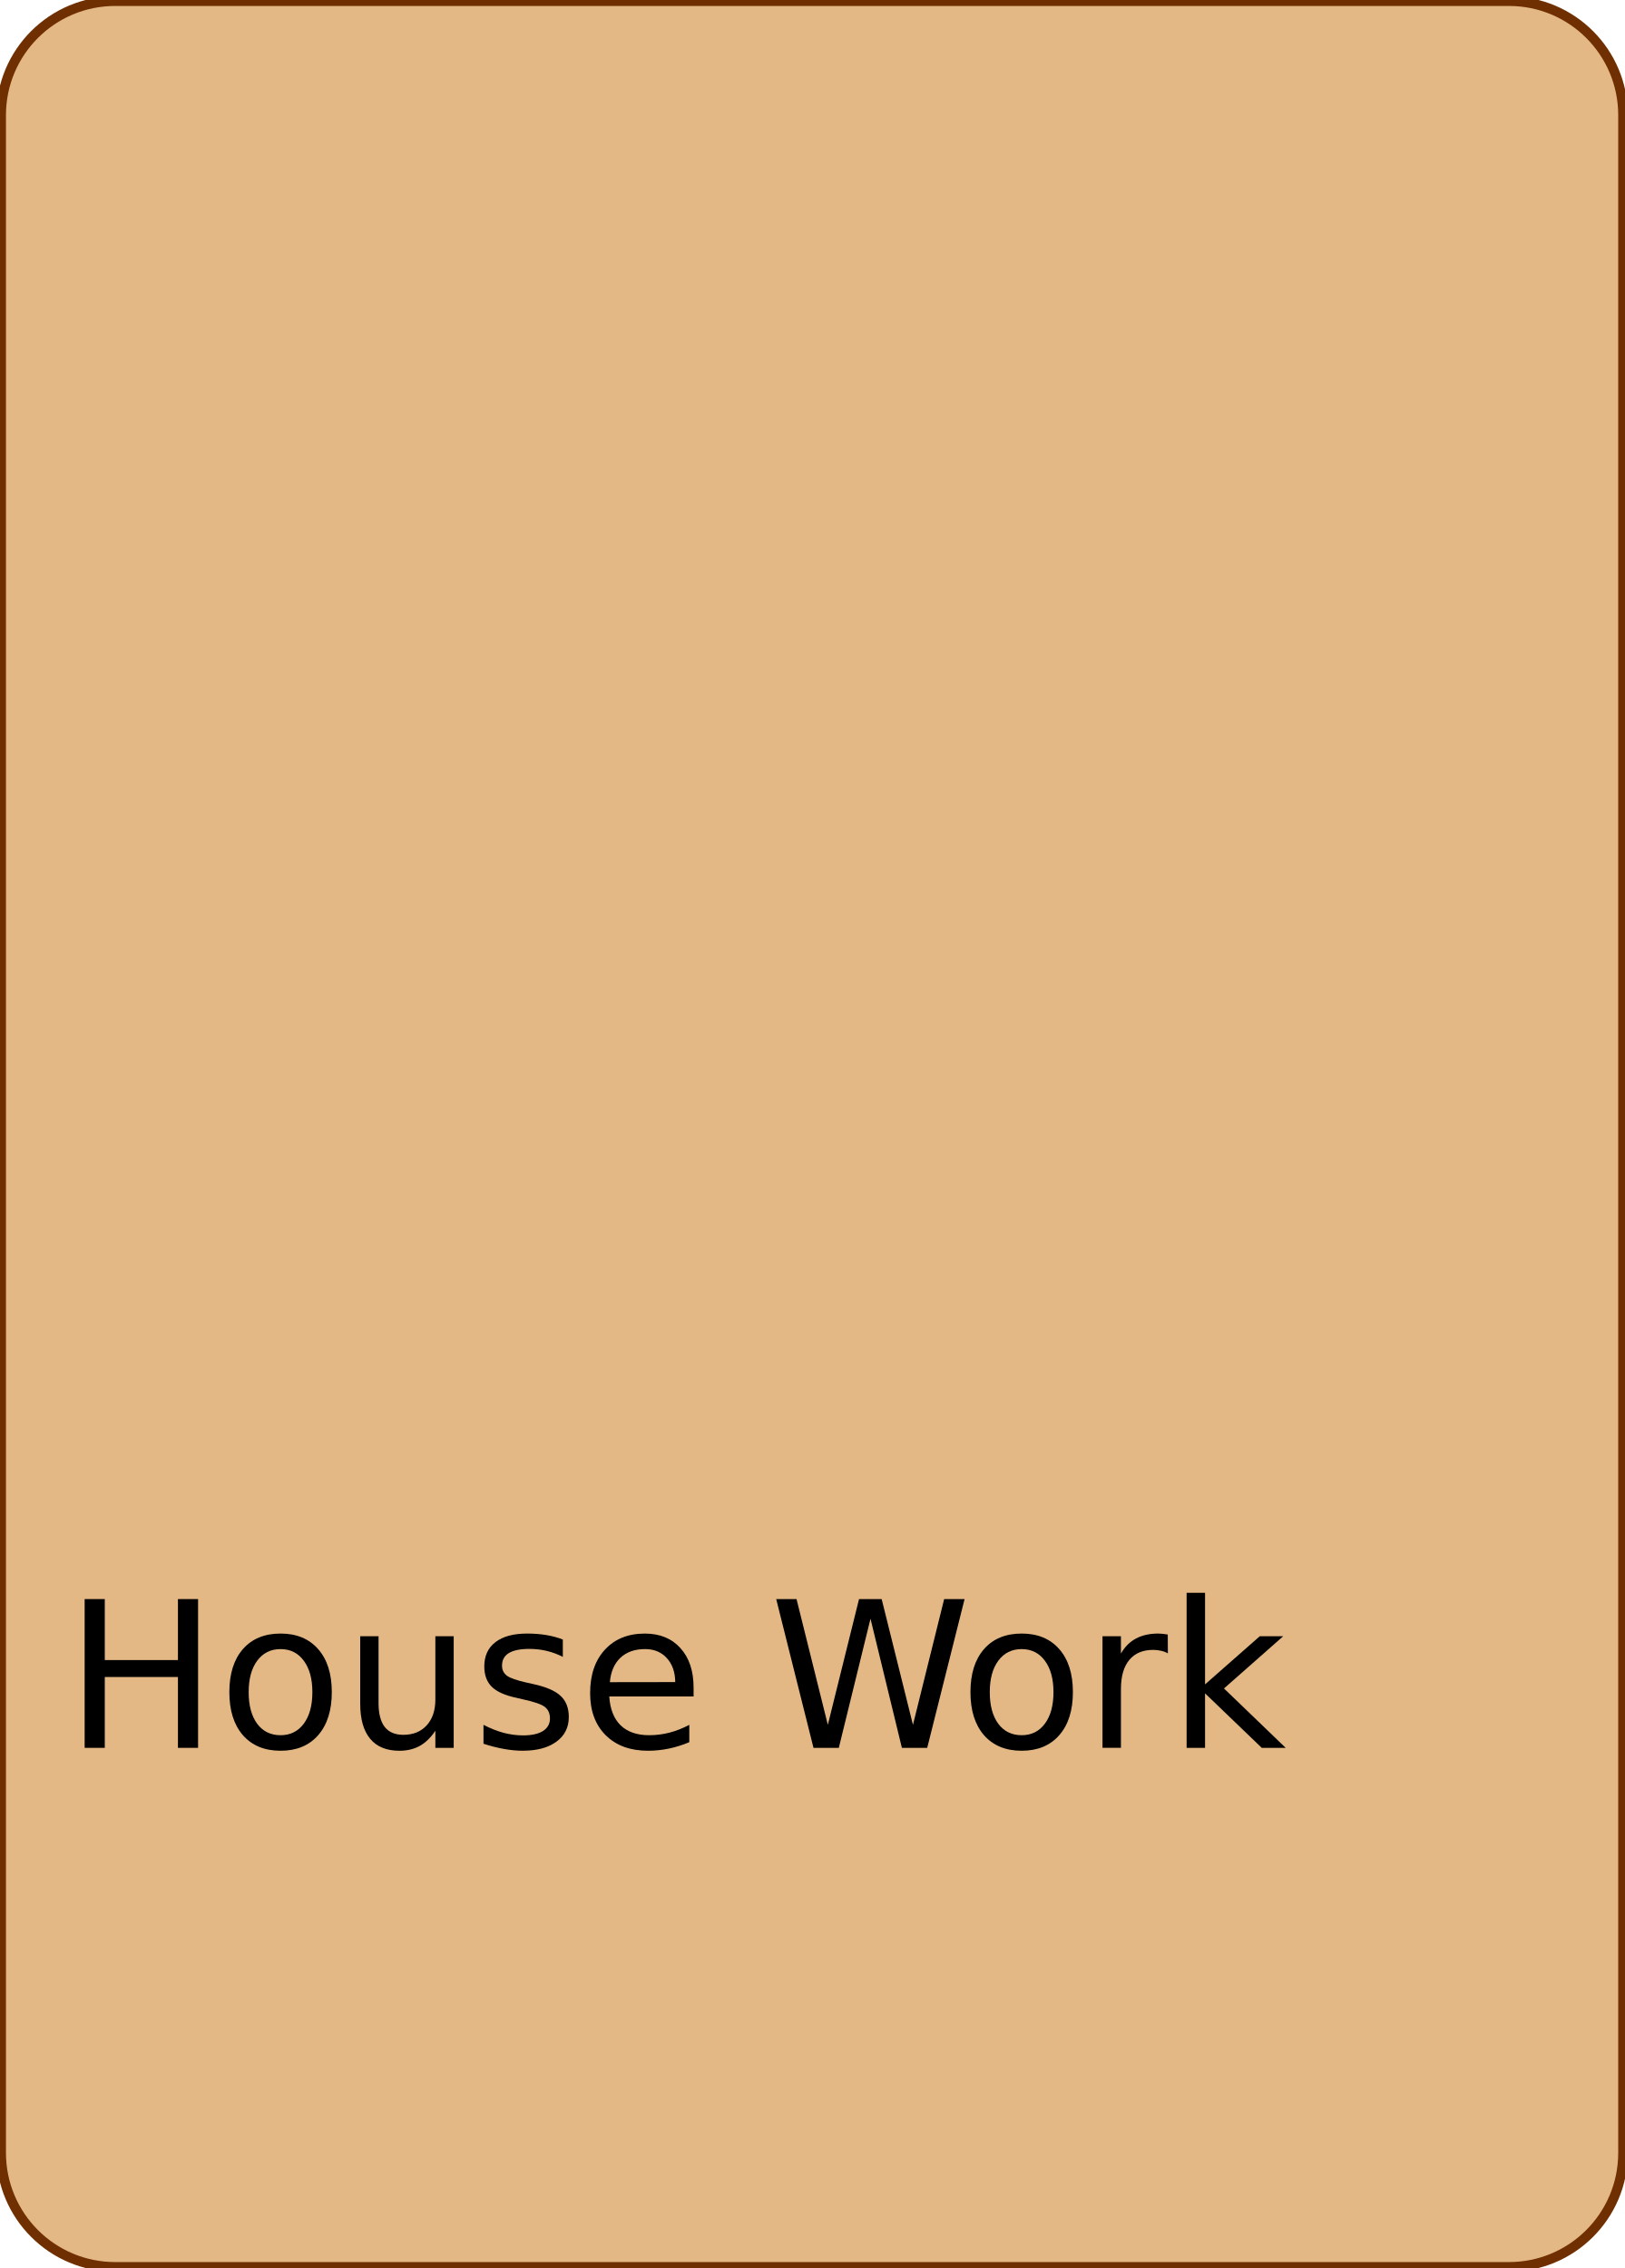
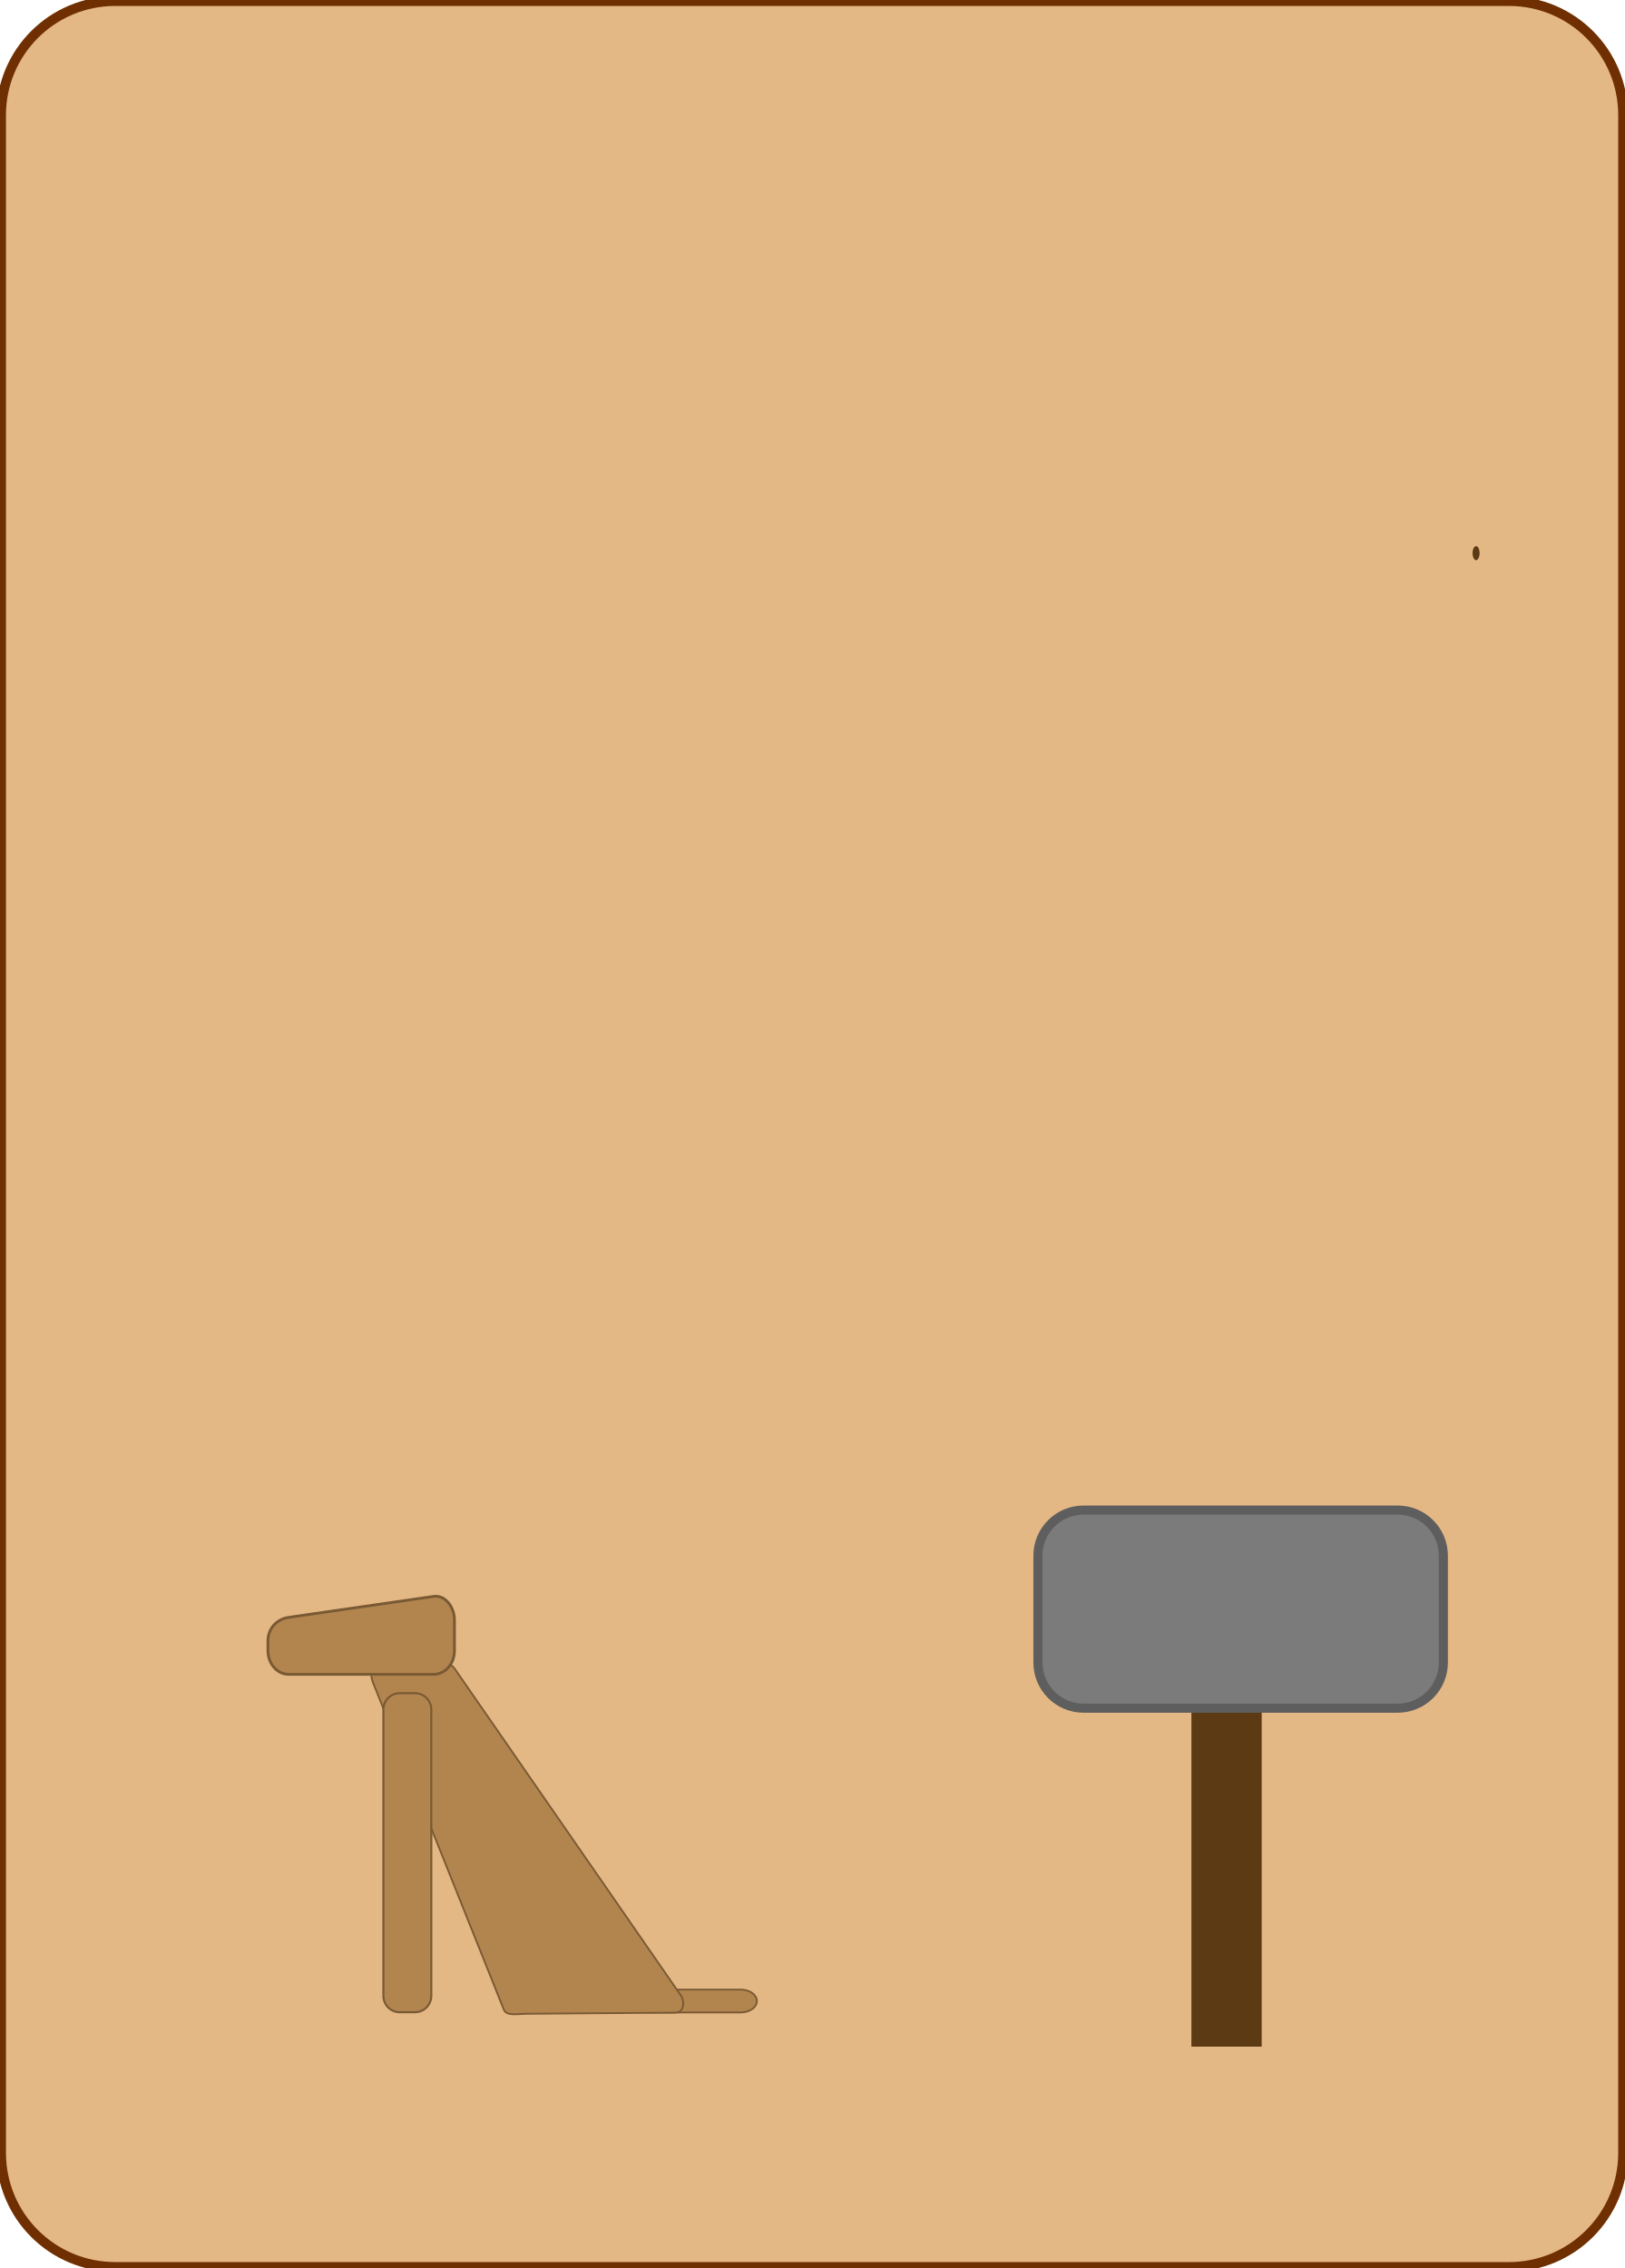
<svg xmlns="http://www.w3.org/2000/svg" xmlns:ns1="http://www.openswatchbook.org/uri/2009/osb" width="30.879mm" height="43.125mm" viewBox="0 0 109.413 152.805" id="svg2" version="1.1">
  <defs id="defs4">
    <linearGradient id="linearGradient5624" ns1:paint="solid">
      <stop style="stop-color:#0000ff;stop-opacity:1;" offset="0" id="stop5626" />
    </linearGradient>
  </defs>
  <g id="layer1" transform="translate(-15.53989,-15.91485)">
    <rect style="fill:#e4b884;fill-opacity:1;fill-rule:evenodd;stroke:#702f00;stroke-width:0.651;stroke-linecap:butt;stroke-linejoin:miter;stroke-opacity:1;stroke-miterlimit:4;stroke-dasharray:none" id="rect3336" width="109.261" height="152.654" x="15.616" y="15.991" ry="7.683" />
    <flowRoot xml:space="preserve" id="flowRoot4786" style="fill:black;stroke:none;stroke-opacity:1;stroke-width:1px;stroke-linejoin:miter;stroke-linecap:butt;fill-opacity:1;font-family:sans-serif;font-style:normal;font-weight:normal;font-size:16px;line-height:125%;letter-spacing:0px;word-spacing:0px;">
      <flowRegion id="flowRegion4788" style="font-size:16px;">
        <rect id="rect4790" width="108.929" height="31.071" x="3.929" y="116.564" style="font-size:16px;" />
      </flowRegion>
      <flowPara id="flowPara4792" />
    </flowRoot>
-     <g aria-label="House Work" transform="matrix(0.9375,0,0,0.9375,15.53989,15.91485)" style="font-style:normal;font-weight:normal;font-size:14.667px;line-height:125%;font-family:sans-serif;letter-spacing:0px;word-spacing:0px;fill:#000000;fill-opacity:1;stroke:none;stroke-width:1px;stroke-linecap:butt;stroke-linejoin:miter;stroke-opacity:1" id="flowRoot4821">
-       <path d="m 6.082,114.919 h 1.447 v 4.383 h 5.257 v -4.383 h 1.447 v 10.692 h -1.447 v -5.092 H 7.529 v 5.092 H 6.082 Z" style="" id="path6084" />
-       <path d="m 20.161,118.514 q -1.06,0 -1.676,0.831 -0.616,0.824 -0.616,2.263 0,1.439 0.609,2.27 0.616,0.824 1.683,0.824 1.053,0 1.669,-0.831 0.616,-0.831 0.616,-2.263 0,-1.425 -0.616,-2.256 -0.616,-0.838 -1.669,-0.838 z m 0,-1.117 q 1.719,0 2.7,1.117 0.981,1.117 0.981,3.094 0,1.969 -0.981,3.094 -0.981,1.117 -2.7,1.117 -1.726,0 -2.707,-1.117 -0.974,-1.124 -0.974,-3.094 0,-1.977 0.974,-3.094 0.981,-1.117 2.707,-1.117 z" style="" id="path6086" />
-       <path d="m 25.883,122.446 v -4.855 h 1.318 v 4.805 q 0,1.139 0.444,1.712 0.444,0.566 1.332,0.566 1.067,0 1.683,-0.68 0.623,-0.68 0.623,-1.855 v -4.548 h 1.318 v 8.021 h -1.318 v -1.232 q -0.48,0.73 -1.117,1.089 -0.63,0.351 -1.468,0.351 -1.382,0 -2.098,-0.859 -0.716,-0.859 -0.716,-2.514 z m 3.316,-5.049 z" style="" id="path6088" />
-       <path d="m 40.443,117.827 v 1.246 Q 39.884,118.786 39.283,118.643 38.681,118.5 38.036,118.5 q -0.981,0 -1.475,0.301 -0.487,0.301 -0.487,0.902 0,0.458 0.351,0.723 0.351,0.258 1.411,0.494 l 0.451,0.1 q 1.404,0.301 1.991,0.852 0.594,0.544 0.594,1.525 0,1.117 -0.888,1.769 -0.881,0.652 -2.428,0.652 -0.645,0 -1.346,-0.129 -0.695,-0.122 -1.468,-0.372 v -1.361 q 0.73,0.38 1.439,0.573 0.709,0.186 1.404,0.186 0.931,0 1.432,-0.315 0.501,-0.322 0.501,-0.902 0,-0.537 -0.365,-0.824 -0.358,-0.286 -1.583,-0.551 l -0.458,-0.107 q -1.225,-0.258 -1.769,-0.788 -0.544,-0.537 -0.544,-1.468 0,-1.132 0.802,-1.747 0.802,-0.616 2.277,-0.616 0.73,0 1.375,0.107 0.645,0.107 1.189,0.322 z" style="" id="path6090" />
-       <path d="m 49.839,121.271 v 0.645 h -6.059 q 0.086,1.361 0.816,2.077 0.738,0.709 2.048,0.709 0.759,0 1.468,-0.186 0.716,-0.186 1.418,-0.559 v 1.246 q -0.709,0.301 -1.454,0.458 -0.745,0.158 -1.511,0.158 -1.919,0 -3.044,-1.117 -1.117,-1.117 -1.117,-3.022 0,-1.969 1.06,-3.122 1.067,-1.16 2.872,-1.16 1.618,0 2.557,1.046 0.945,1.038 0.945,2.829 z m -1.318,-0.387 q -0.014,-1.081 -0.609,-1.726 -0.587,-0.645 -1.561,-0.645 -1.103,0 -1.769,0.623 -0.659,0.623 -0.759,1.755 z" style="" id="path6092" />
-       <path d="m 55.775,114.919 h 1.461 l 2.249,9.038 2.242,-9.038 h 1.626 l 2.249,9.038 2.242,-9.038 h 1.468 l -2.686,10.692 h -1.819 l -2.256,-9.281 -2.277,9.281 h -1.819 z" style="" id="path6094" />
-       <path d="m 73.414,118.514 q -1.06,0 -1.676,0.831 -0.616,0.824 -0.616,2.263 0,1.439 0.609,2.27 0.616,0.824 1.683,0.824 1.053,0 1.669,-0.831 0.616,-0.831 0.616,-2.263 0,-1.425 -0.616,-2.256 -0.616,-0.838 -1.669,-0.838 z m 0,-1.117 q 1.719,0 2.7,1.117 0.981,1.117 0.981,3.094 0,1.969 -0.981,3.094 -0.981,1.117 -2.7,1.117 -1.726,0 -2.707,-1.117 -0.974,-1.124 -0.974,-3.094 0,-1.977 0.974,-3.094 0.981,-1.117 2.707,-1.117 z" style="" id="path6096" />
-       <path d="m 83.92,118.822 q -0.222,-0.129 -0.487,-0.186 -0.258,-0.065 -0.573,-0.065 -1.117,0 -1.719,0.73 -0.594,0.723 -0.594,2.084 v 4.225 h -1.325 v -8.021 h 1.325 v 1.246 q 0.415,-0.73 1.081,-1.081 0.666,-0.358 1.618,-0.358 0.136,0 0.301,0.021 0.165,0.014 0.365,0.05 z" style="" id="path6098" />
-       <path d="m 85.266,114.468 h 1.325 v 6.581 l 3.932,-3.459 h 1.683 l -4.254,3.753 4.433,4.268 h -1.719 l -4.075,-3.917 v 3.917 h -1.325 z" style="" id="path6100" />
+     <g id="g15415" transform="matrix(0.07746018,0,0,0.07746018,41.99066,128.2184)">
+       <rect ry="11.047" rx="14.173" y="280.695" x="208.806" height="19.929" width="107.96" id="rect3436" style="opacity:1;fill:#b3854e;fill-opacity:1;stroke:#795934;stroke-width:1.564;stroke-linecap:round;stroke-miterlimit:4;stroke-dasharray:none;stroke-opacity:1" />
+       <path id="rect3426" d="M 53.762,1.333 250.483,285.564 c 3.728,5.386 3.229,15.142 -4.622,15.201 l -129.671,0.978 c -7.852,0.059 -17.167,2.24 -19.504,-3.603 L -16.999,13.91 c -2.337,-5.842 -3.227,-15.036 4.622,-15.201 l 46.636,-0.978 c 7.849,-0.164 15.776,-1.784 19.504,3.603 z" style="opacity:1;fill:#b3854e;fill-opacity:1;stroke:#795934;stroke-width:1.564;stroke-linecap:round;stroke-miterlimit:4;stroke-dasharray:none;stroke-opacity:1" />
+       <path id="rect3429" d="M -90.399,-43.057 35.685,-61.295 c 9.935,-1.437 18.078,9.188 18.078,20.6 v 26.595 c 0,11.413 -8.063,20.6 -18.078,20.6 H -90.399 c -10.015,0 -18.078,-9.188 -18.078,-20.6 v -8.357 c 0,-11.413 8.142,-19.163 18.078,-20.6 z" style="opacity:1;fill:#b3854e;fill-opacity:1;stroke:#795934;stroke-width:2.412;stroke-linecap:round;stroke-miterlimit:4;stroke-dasharray:none;stroke-opacity:1" />
+       <rect ry="14.322" rx="14.173" y="22.889" x="-8.062" height="277.525" width="41.669" id="rect3432" style="opacity:1;fill:#b3854e;fill-opacity:1;stroke:#795934;stroke-width:1.781;stroke-linecap:round;stroke-miterlimit:4;stroke-dasharray:none;stroke-opacity:1" />
    </g>
+     <rect style="opacity:1;fill:#5b3a14;fill-opacity:1;stroke:none;stroke-width:0.146;stroke-linecap:round;stroke-miterlimit:0.4;stroke-dasharray:none;stroke-opacity:1" id="rect15417" width="4.735" height="26.517" x="95.8" y="127.288" />
+     <rect style="opacity:1;fill:#7b7b7b;fill-opacity:1;stroke:#5e5e5e;stroke-width:0.614;stroke-linecap:round;stroke-miterlimit:0.4;stroke-dasharray:none;stroke-opacity:1" id="rect15419" width="27.31" height="13.345" x="85.461" y="117.656" ry="3.072" rx="3.072" />
+     <rect style="opacity:1;fill:#5b3a14;fill-opacity:1;stroke:none;stroke-width:0.938;stroke-linecap:round;stroke-miterlimit:0.4;stroke-dasharray:none;stroke-opacity:1" id="rect15421" width="0.474" height="0.947" x="114.74" y="52.71" rx="4.688" ry="0.947" />
  </g>
</svg>
